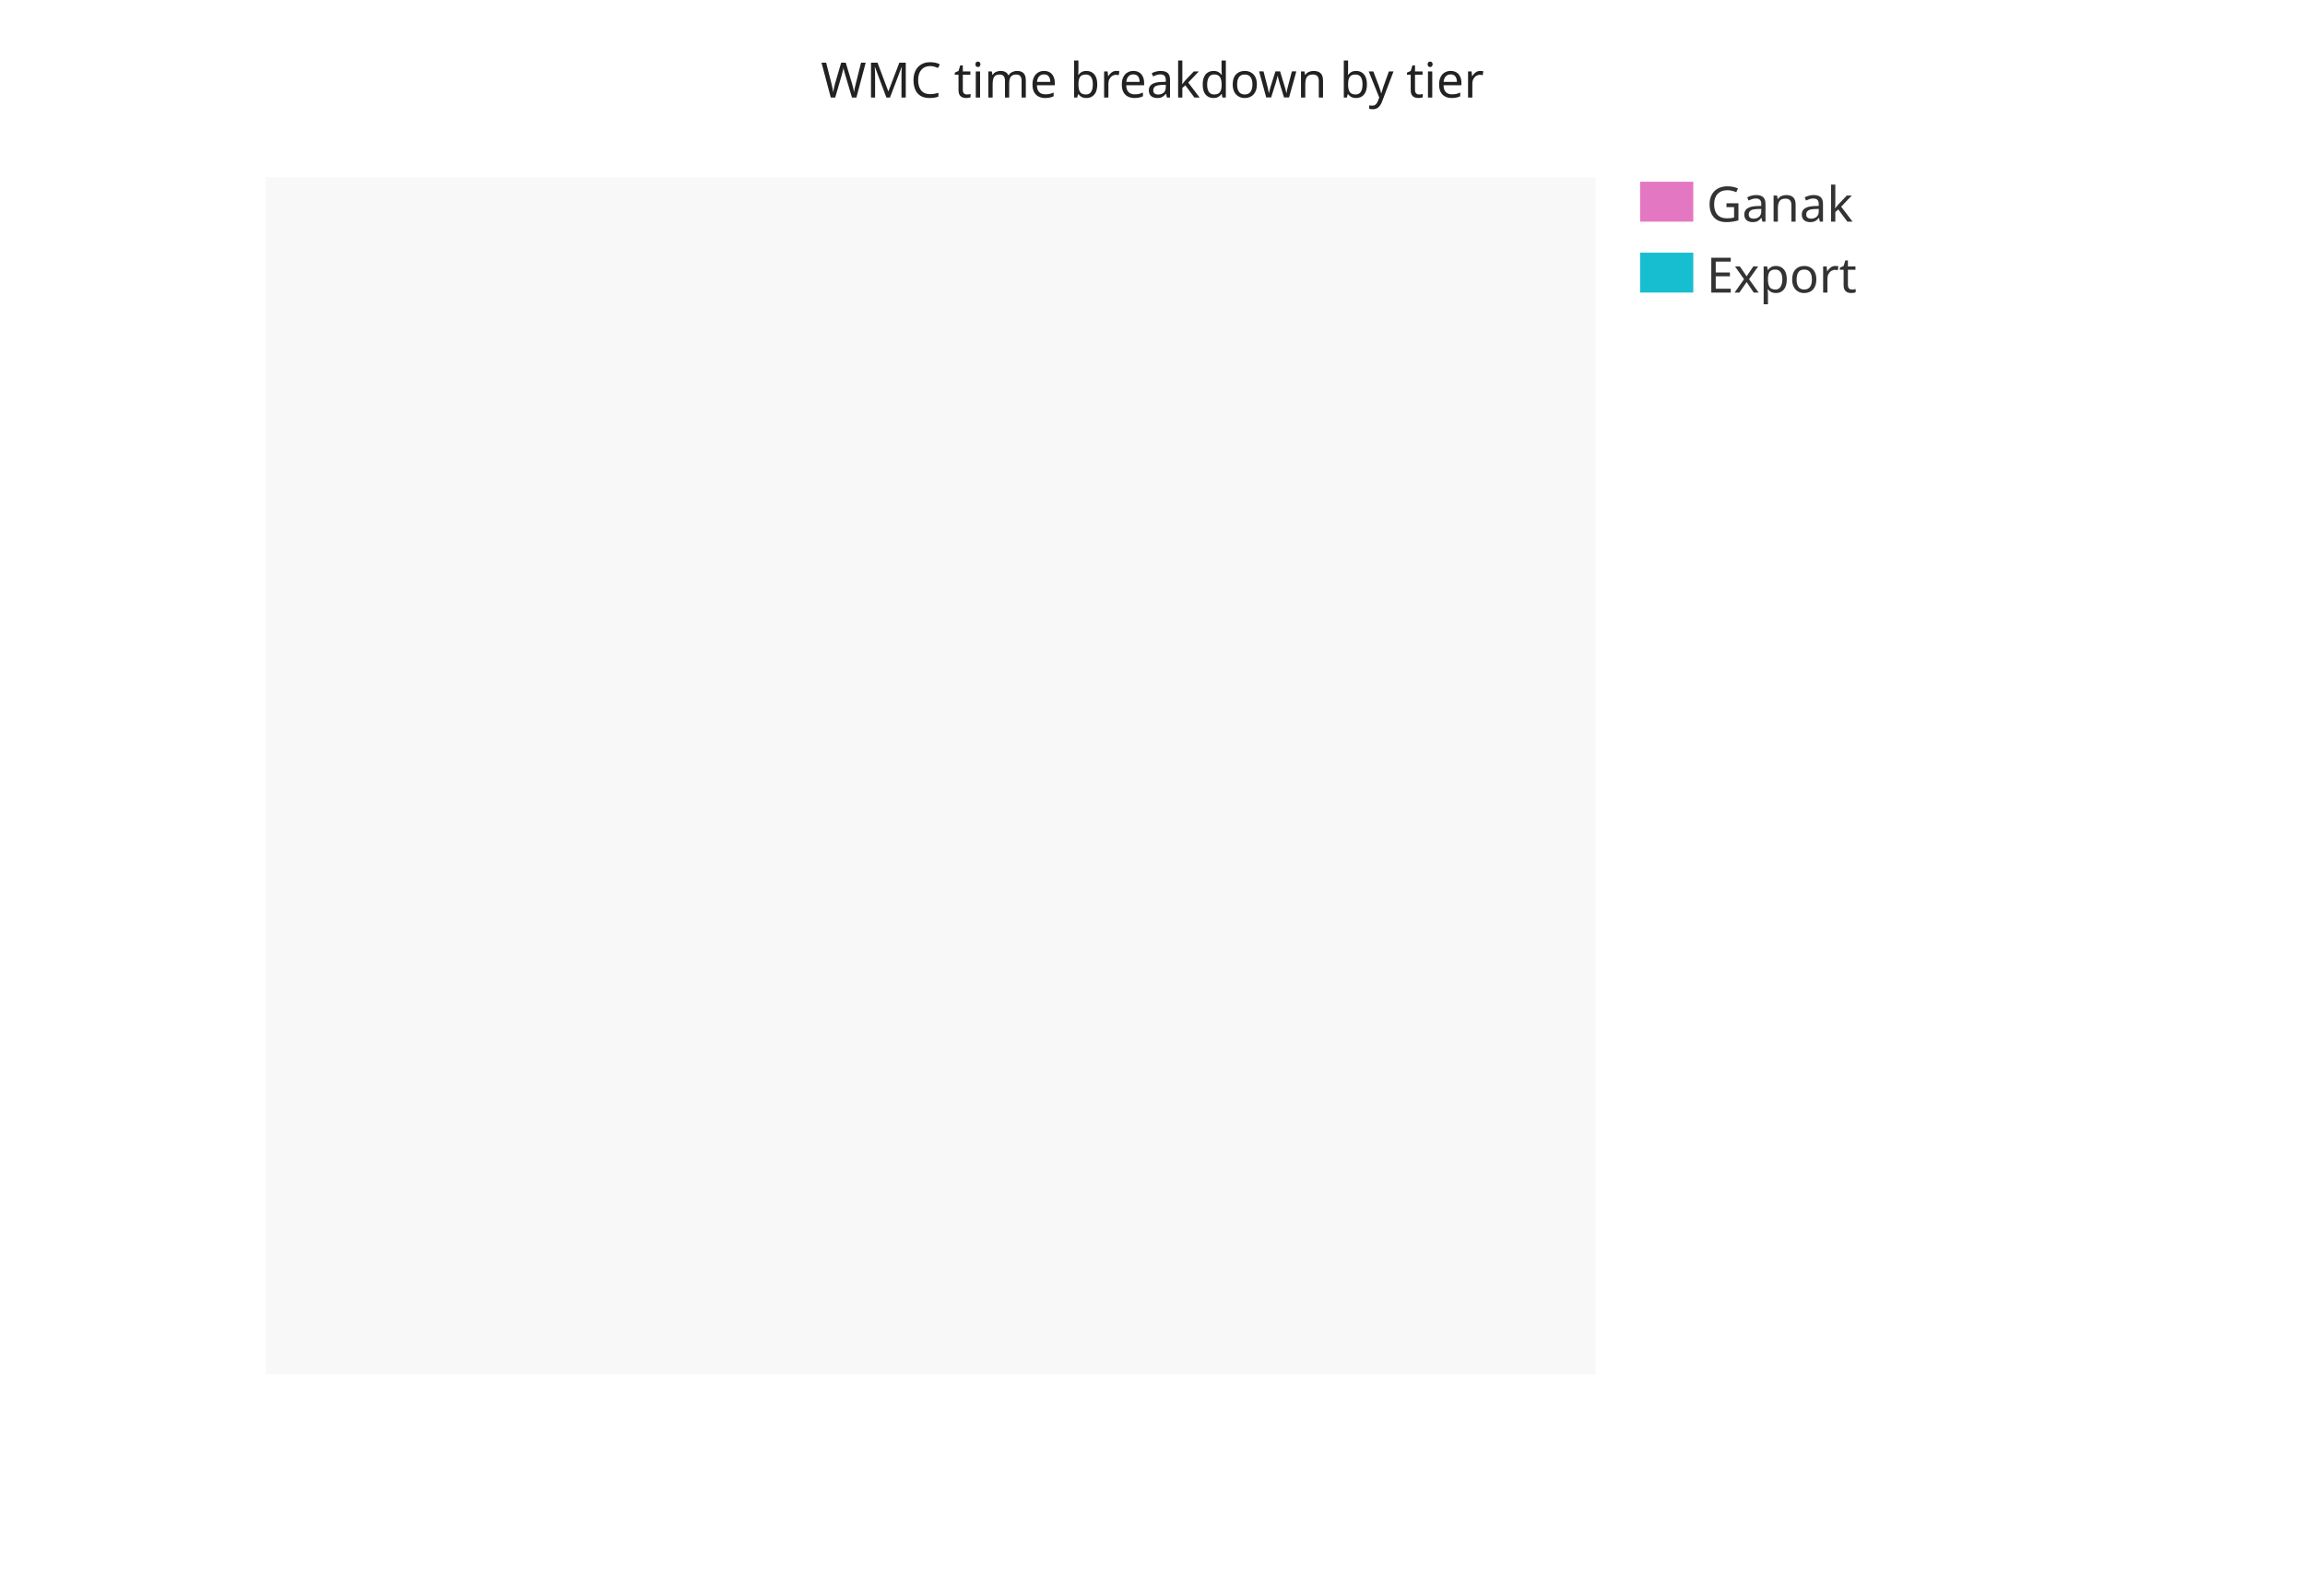
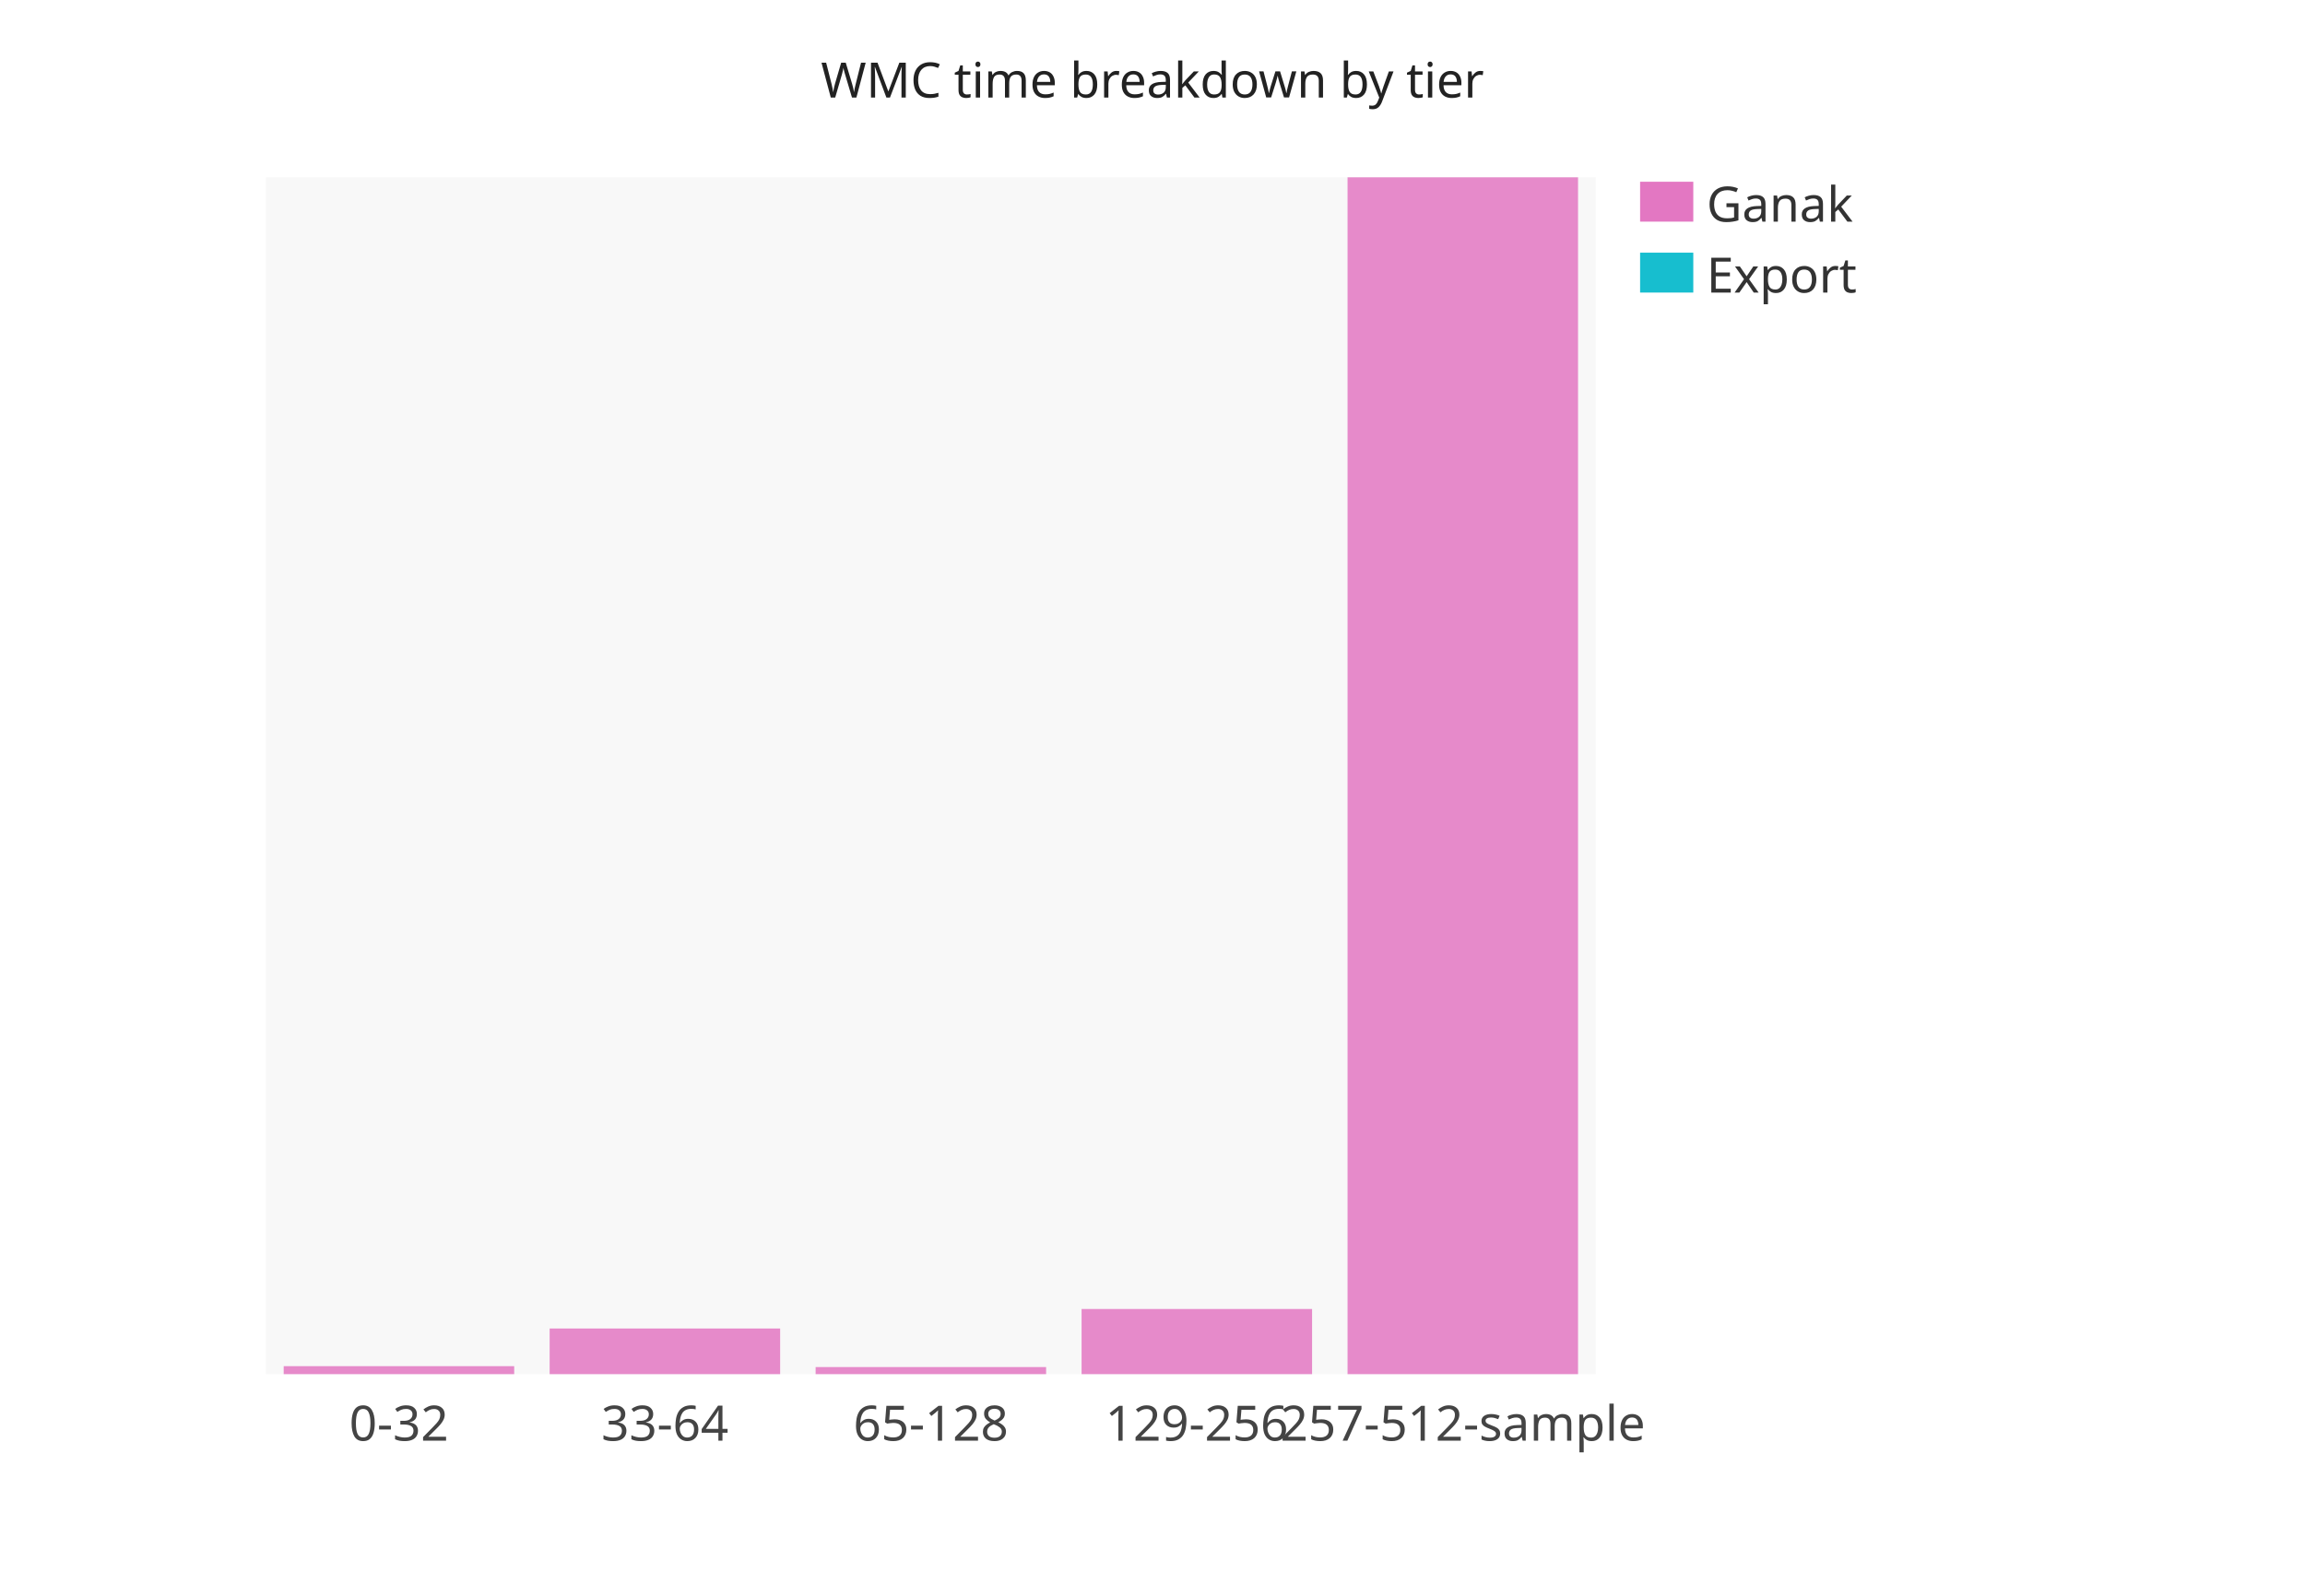
<svg xmlns="http://www.w3.org/2000/svg" width="520" height="360" viewBox="0 0 520 360">
  <style>text{font-family:sans-serif;font-size:11px;}</style>
  <rect x="60.0" y="40.0" width="300.0" height="270.0" fill="#f8f8f8" opacity="1.00" />
  <text x="260.0" y="22.0" text-anchor="middle" fill="#222" font-size="13">WMC time breakdown by tier</text>
-   <text x="210.0" y="325.0" text-anchor="middle" fill="#444" font-size="10" />
+   <text x="90.0" y="325.0" text-anchor="middle" fill="#444" font-size="10">0-32</text>
+   <rect x="64.0" y="308.2" width="52.0" height="0.0" fill="#17becf" opacity="0.85" />
+   <rect x="64.0" y="308.2" width="52.0" height="1.8" fill="#e377c2" opacity="0.85" />
+   <text x="150.0" y="325.0" text-anchor="middle" fill="#444" font-size="10">33-64</text>
+   <rect x="124.0" y="299.7" width="52.0" height="0.0" fill="#17becf" opacity="0.85" />
+   <rect x="124.0" y="299.7" width="52.0" height="10.3" fill="#e377c2" opacity="0.85" />
+   <text x="210.0" y="325.0" text-anchor="middle" fill="#444" font-size="10">65-128</text>
+   <rect x="184.0" y="308.4" width="52.0" height="0.0" fill="#17becf" opacity="0.85" />
+   <rect x="184.0" y="308.4" width="52.0" height="1.6" fill="#e377c2" opacity="0.85" />
+   <text x="270.0" y="325.0" text-anchor="middle" fill="#444" font-size="10">129-256</text>
+   <rect x="244.0" y="295.3" width="52.0" height="0.0" fill="#17becf" opacity="0.85" />
+   <rect x="244.0" y="295.3" width="52.0" height="14.7" fill="#e377c2" opacity="0.85" />
+   <text x="330.0" y="325.0" text-anchor="middle" fill="#444" font-size="10">257-512-sample</text>
+   <rect x="304.0" y="40.0" width="52.0" height="0.0" fill="#17becf" opacity="0.85" />
+   <rect x="304.0" y="40.0" width="52.0" height="270.0" fill="#e377c2" opacity="0.85" />
  <rect x="370.0" y="41.0" width="12.0" height="9.0" fill="#e377c2" opacity="1.00" />
  <text x="385.0" y="50.0" text-anchor="start" fill="#333" font-size="10">Ganak</text>
  <rect x="370.0" y="57.0" width="12.0" height="9.0" fill="#17becf" opacity="1.00" />
  <text x="385.0" y="66.0" text-anchor="start" fill="#333" font-size="10">Export</text>
</svg>
